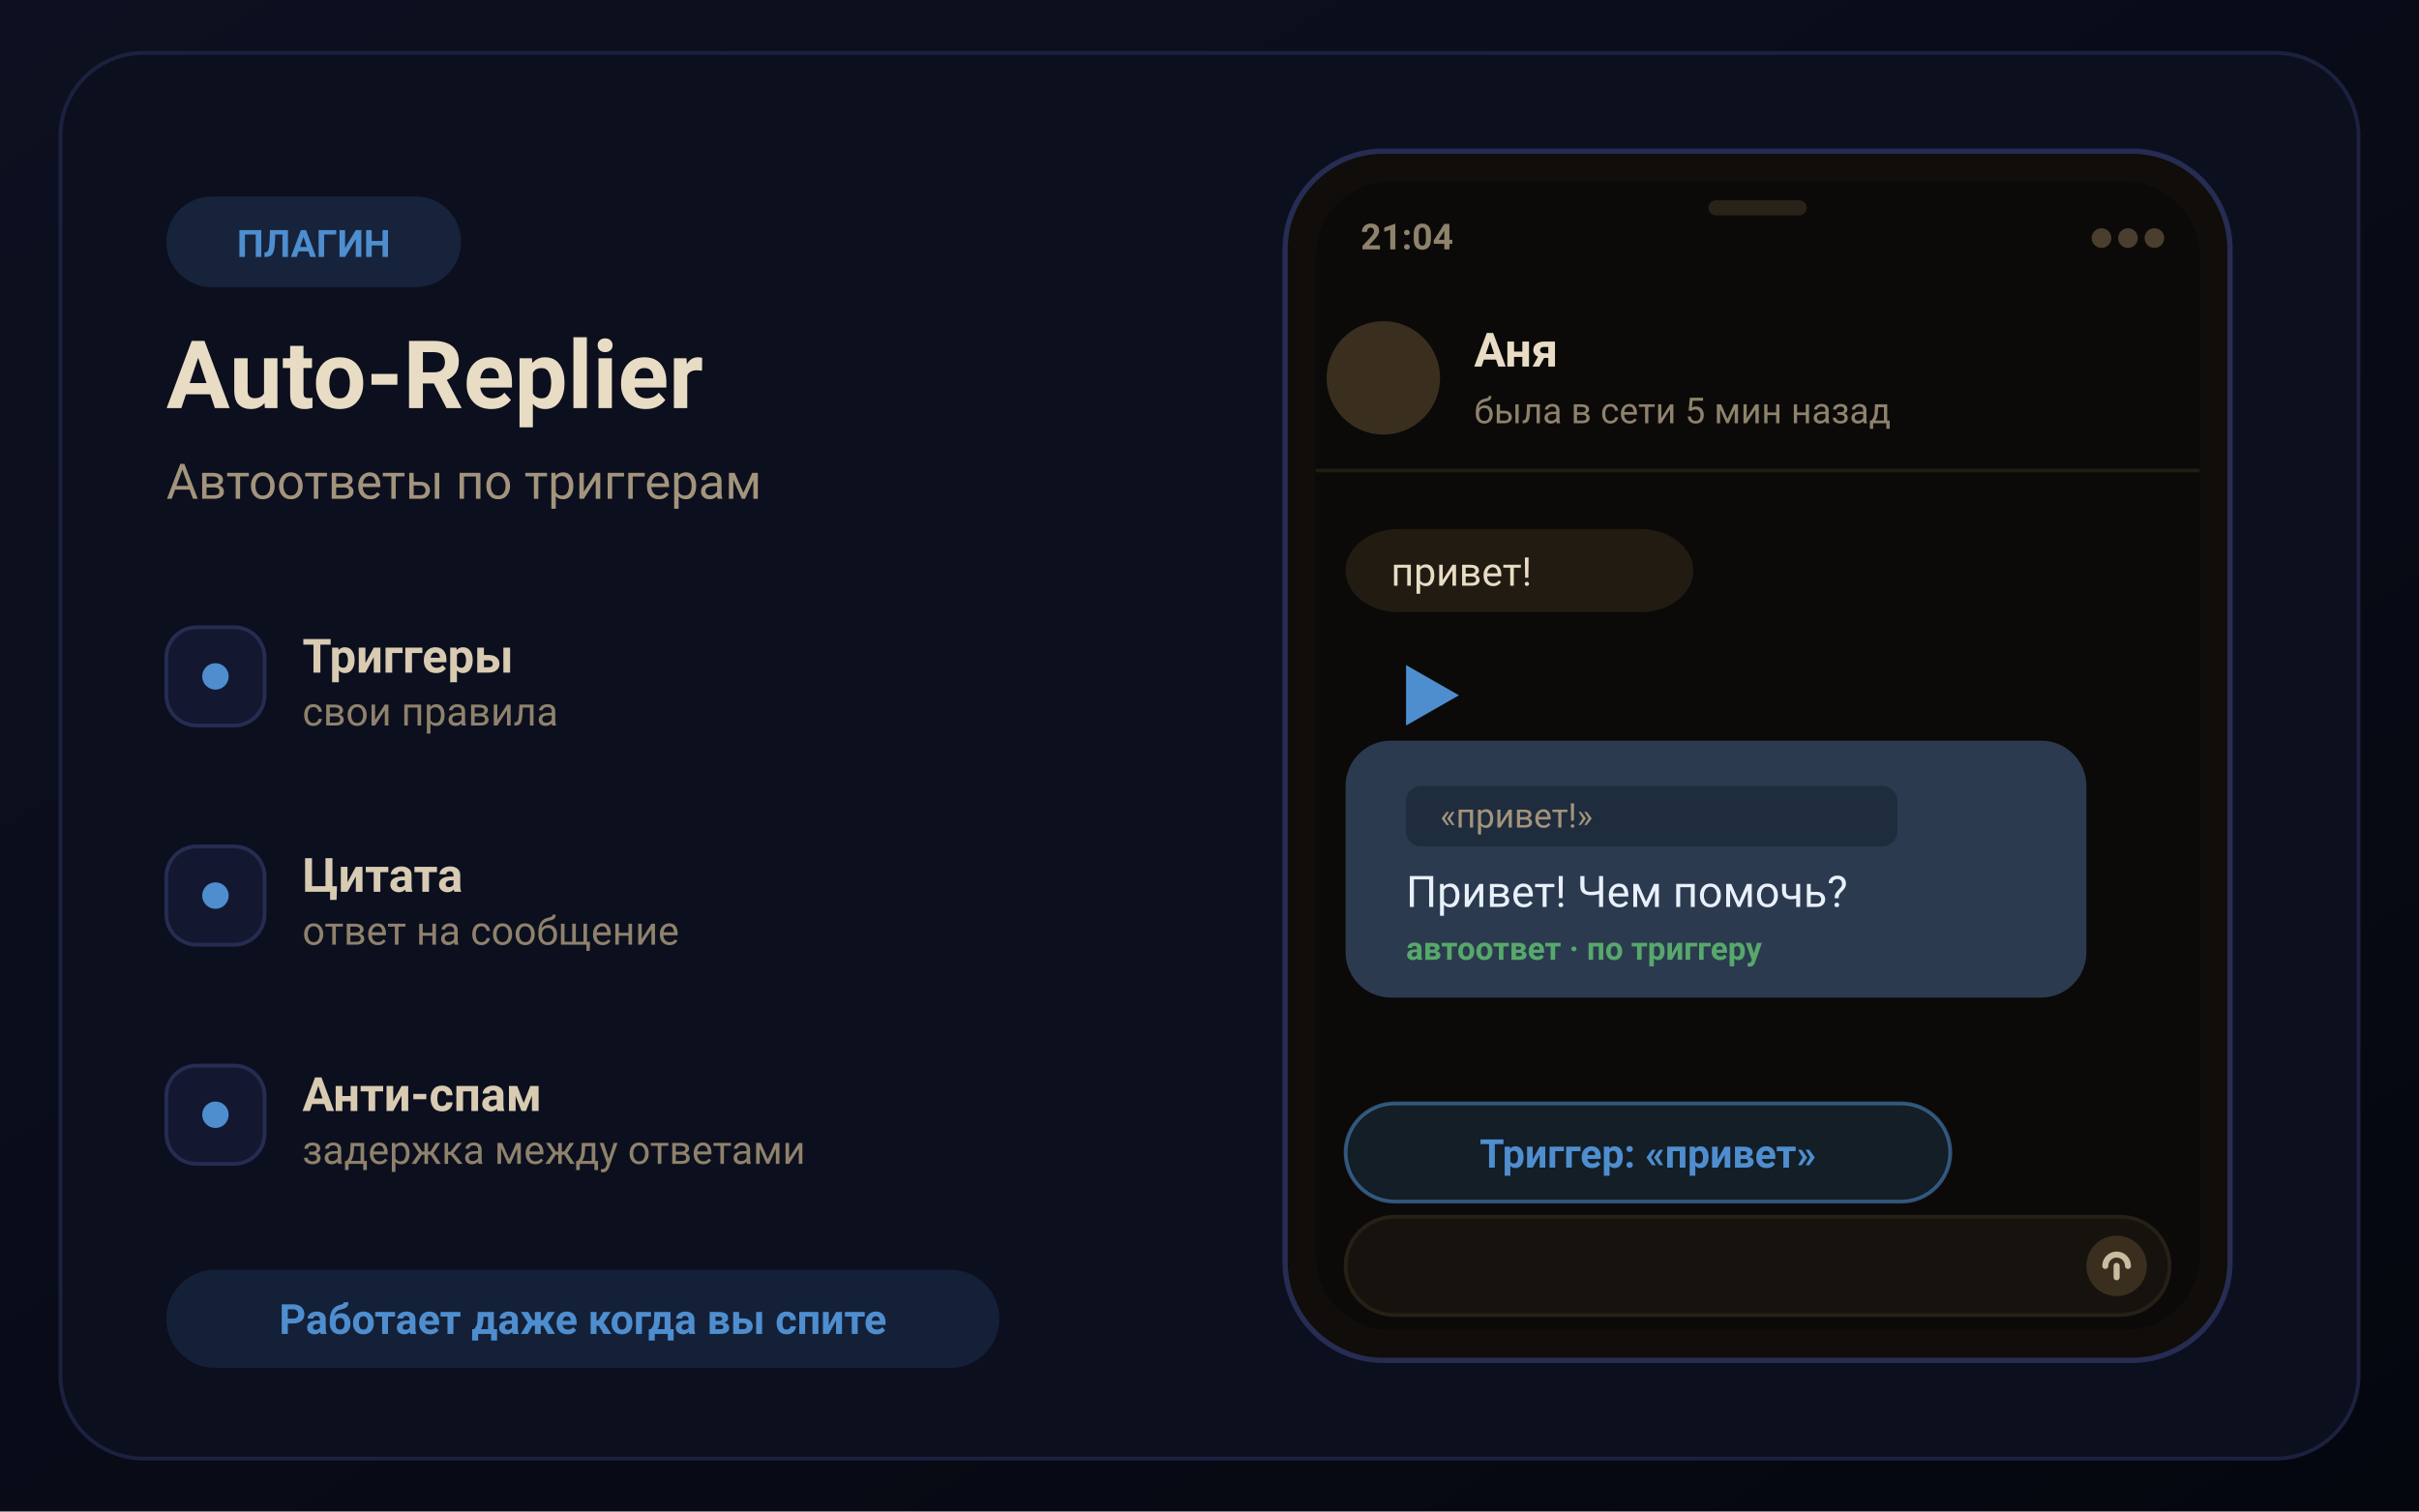
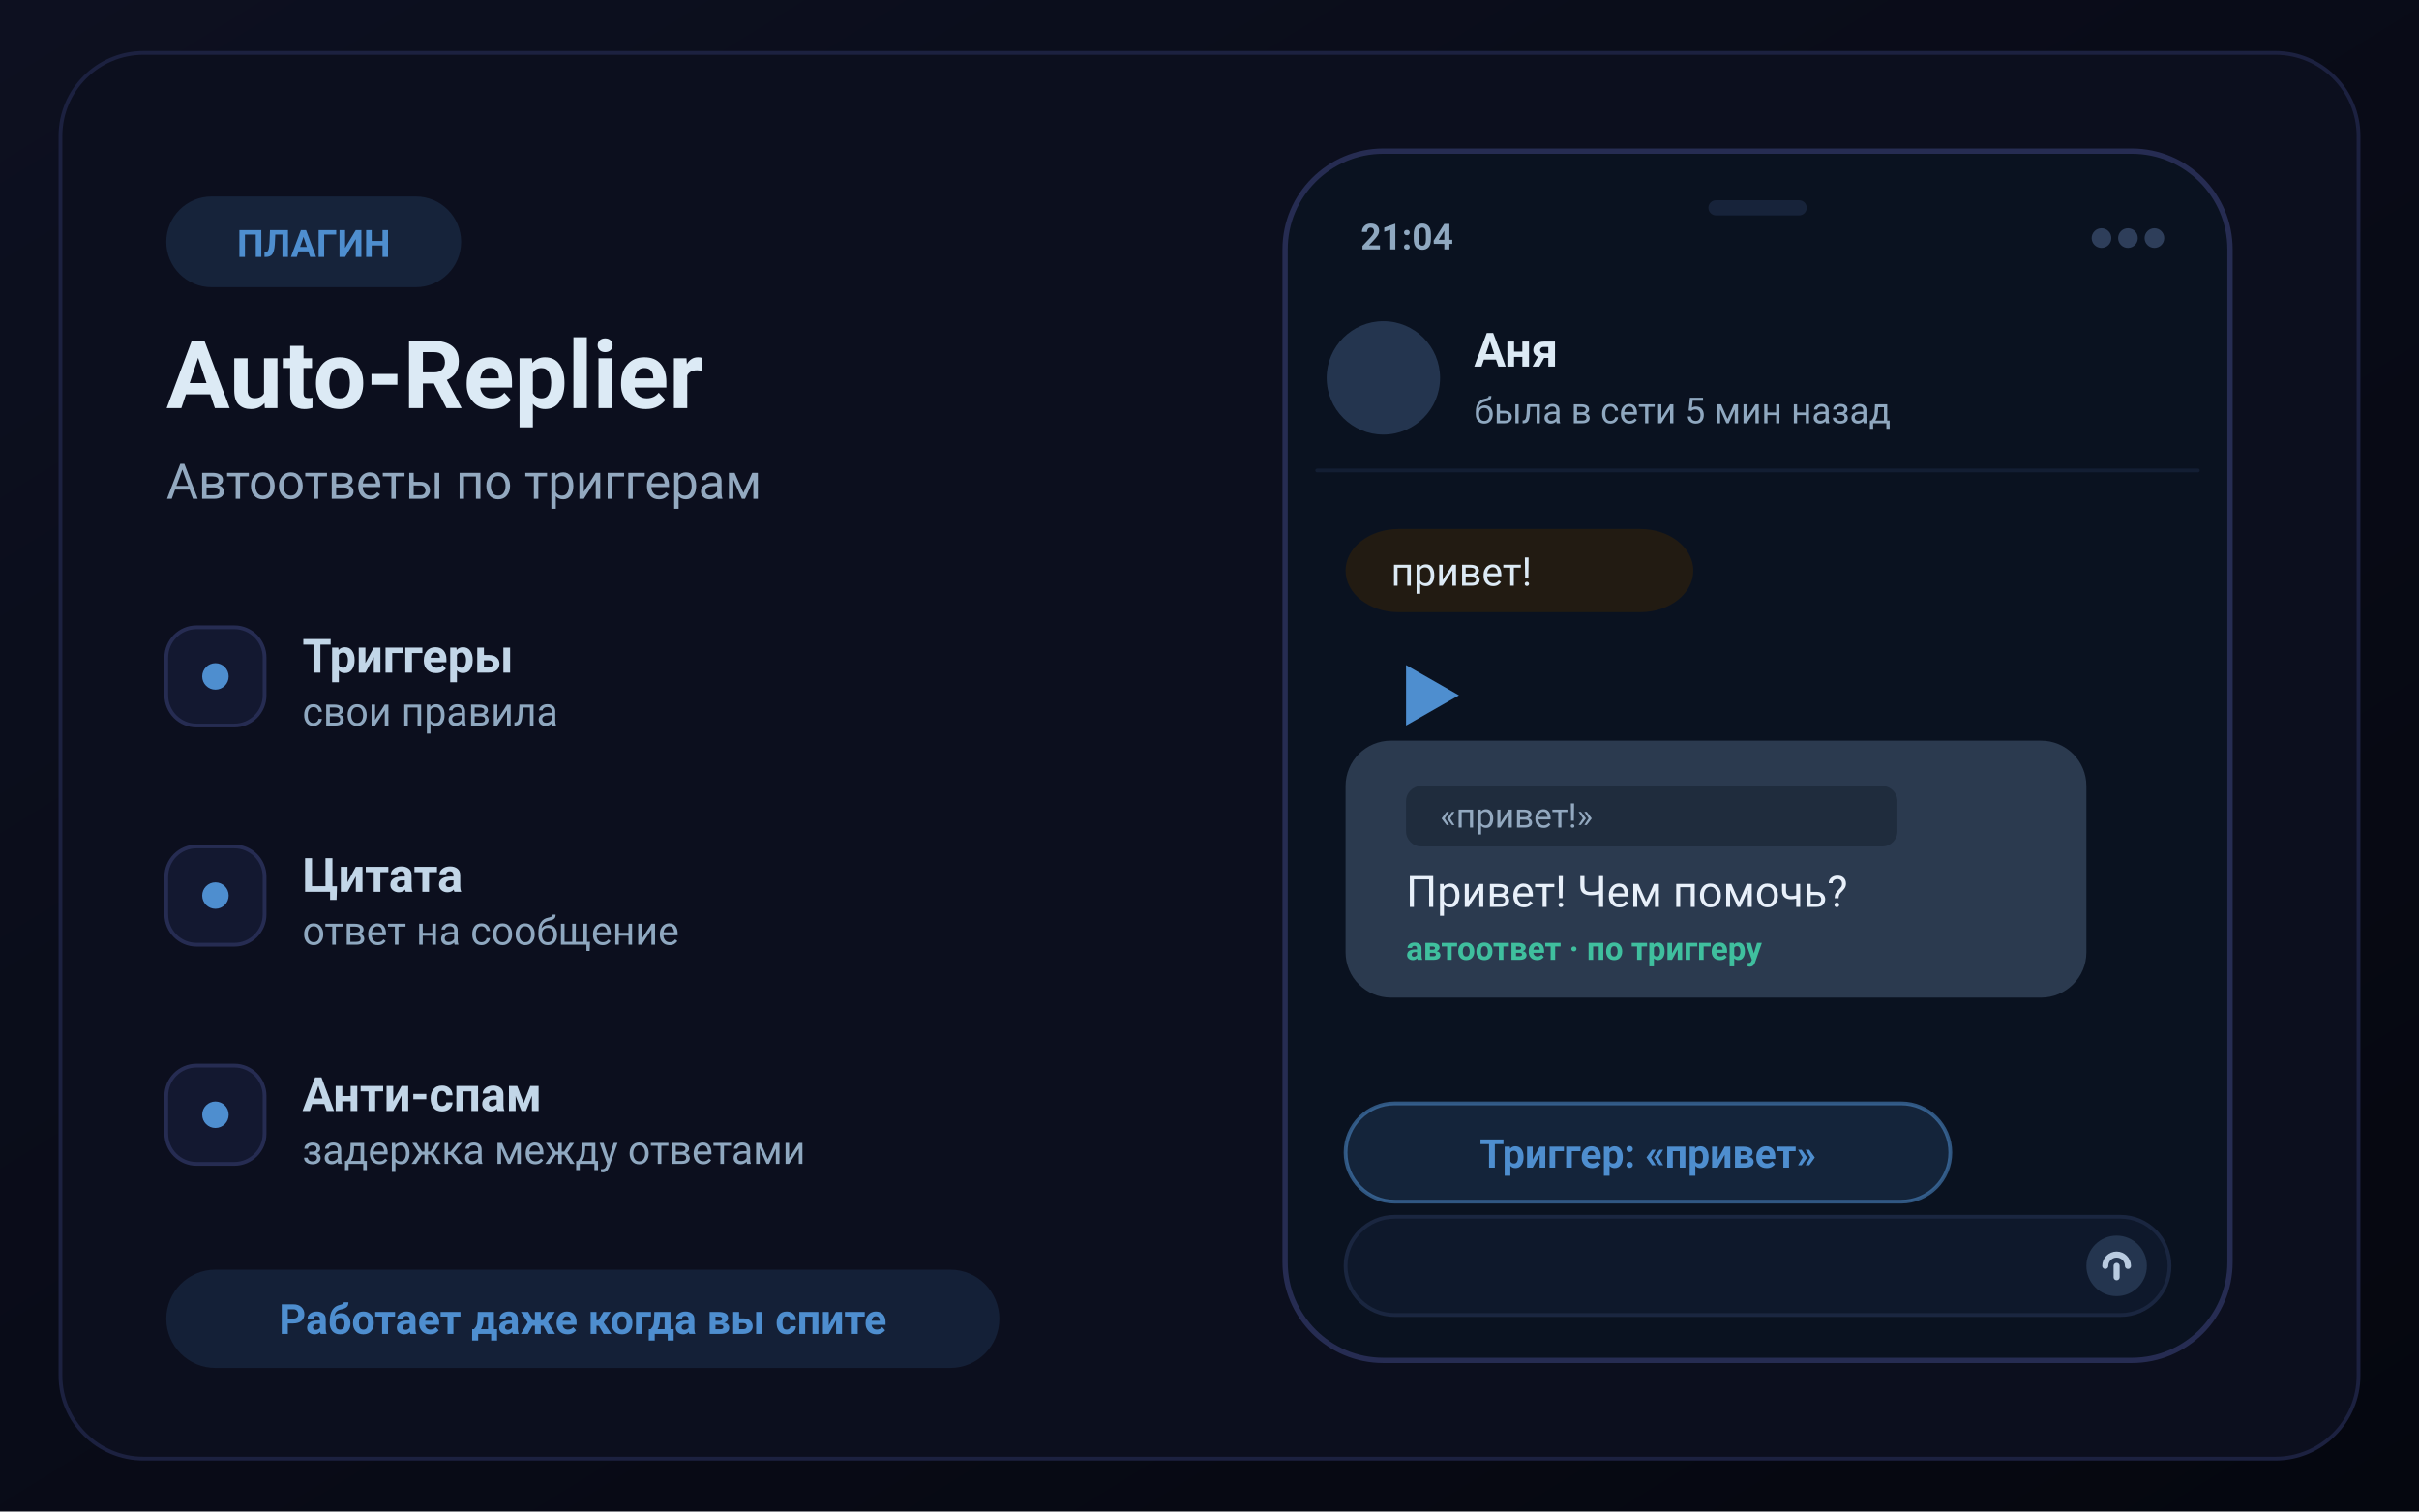
<svg xmlns="http://www.w3.org/2000/svg" width="640" height="400" viewBox="0 0 640 400" font-family="'Segoe UI', Roboto, system-ui, sans-serif">
  <defs>
    <linearGradient id="bg" x1="0" y1="0" x2="1" y2="1">
      <stop offset="0" stop-color="#0d1020" />
      <stop offset="1" stop-color="#05070f" />
    </linearGradient>
    <linearGradient id="nft" x1="0" y1="0" x2="1" y2="1">
-       <stop offset="0" stop-color="#c4b3ff" />
-       <stop offset="1" stop-color="#6b55c0" />
+       <stop offset="0" stop-color="#8FE8DC" />
+       <stop offset="1" stop-color="#1E8F83" />
    </linearGradient>
  </defs>
  <rect width="640" height="400" fill="url(#bg)" />
  <rect x="16" y="14" width="608" height="372" rx="22" fill="#0c0f1e" stroke="#1c2140" />
  <rect x="44" y="52" width="78" height="24" rx="12" fill="#4e8ecf" fill-opacity="0.16" />
  <text x="83" y="68" font-size="10" fill="#4e8ecf" font-weight="700" text-anchor="middle">ПЛАГИН</text>
-   <text x="44" y="108" font-size="25" fill="#e8dcc4" font-weight="700">Auto-Replier</text>
-   <text x="44" y="132" font-size="13" fill="#a3947c">Автоответы по триггерам</text>
+   <text x="44" y="108" font-size="25" fill="#DCEAF5" font-weight="700">Auto-Replier</text>
+   <text x="44" y="132" font-size="13" fill="#93A9C0">Автоответы по триггерам</text>
  <rect x="44" y="166" width="26" height="26" rx="8" fill="#131830" stroke="#262c52" stroke-width="1" />
  <circle cx="57" cy="179" r="3.5" fill="#4e8ecf" />
-   <text x="80" y="178" font-size="12.5" fill="#d8cbb2" font-weight="600">Триггеры</text>
-   <text x="80" y="192" font-size="10.5" fill="#8f826c">свои правила</text>
+   <text x="80" y="178" font-size="12.5" fill="#C2D6E8" font-weight="600">Триггеры</text>
+   <text x="80" y="192" font-size="10.5" fill="#8FA8C0">свои правила</text>
  <rect x="44" y="224" width="26" height="26" rx="8" fill="#131830" stroke="#262c52" stroke-width="1" />
  <circle cx="57" cy="237" r="3.5" fill="#4e8ecf" />
-   <text x="80" y="236" font-size="12.5" fill="#d8cbb2" font-weight="600">Цитата</text>
-   <text x="80" y="250" font-size="10.5" fill="#8f826c">ответ на сообщение</text>
+   <text x="80" y="236" font-size="12.5" fill="#C2D6E8" font-weight="600">Цитата</text>
+   <text x="80" y="250" font-size="10.5" fill="#8FA8C0">ответ на сообщение</text>
  <rect x="44" y="282" width="26" height="26" rx="8" fill="#131830" stroke="#262c52" stroke-width="1" />
  <circle cx="57" cy="295" r="3.5" fill="#4e8ecf" />
-   <text x="80" y="294" font-size="12.5" fill="#d8cbb2" font-weight="600">Анти-спам</text>
-   <text x="80" y="308" font-size="10.5" fill="#8f826c">задержка между ответами</text>
+   <text x="80" y="294" font-size="12.5" fill="#C2D6E8" font-weight="600">Анти-спам</text>
+   <text x="80" y="308" font-size="10.5" fill="#8FA8C0">задержка между ответами</text>
  <rect x="44" y="336" width="220.4" height="26" rx="13" fill="#4e8ecf" fill-opacity="0.14" />
  <text x="154.2" y="353" font-size="11" fill="#4e8ecf" font-weight="700" text-anchor="middle">Работает даже когда вы спите</text>
-   <rect x="340" y="40" width="250" height="320" rx="26" fill="#100d0a" stroke="#262c52" stroke-width="1.4" />
-   <rect x="348" y="48" width="234" height="304" rx="20" fill="#0b0a09" />
-   <rect x="452" y="53" width="26" height="4" rx="2" fill="#2a2218" />
-   <text x="360" y="66" font-size="9.5" fill="#8f826c" font-weight="600">21:04</text>
-   <circle cx="556" cy="63" r="2.6" fill="#4a3f2e" />
-   <circle cx="563" cy="63" r="2.6" fill="#4a3f2e" />
-   <circle cx="570" cy="63" r="2.6" fill="#4a3f2e" />
-   <circle cx="366" cy="100" r="15" fill="#3a2f1f" />
-   <text x="390" y="97" font-size="12.5" fill="#e8dcc4" font-weight="700">Аня</text>
-   <text x="390" y="112" font-size="9.5" fill="#8f826c">была в сети 5 мин назад</text>
-   <rect x="348" y="124" width="234" height="1" rx="0.5" fill="#221c13" />
+   <rect x="340" y="40" width="250" height="320" rx="26" fill="#0A1220" stroke="#262c52" stroke-width="1.4" />
+   <rect x="348" y="48" width="234" height="304" rx="20" fill="#0A1220" />
+   <rect x="452" y="53" width="26" height="4" rx="2" fill="#17233A" />
+   <text x="360" y="66" font-size="9.5" fill="#8FA8C0" font-weight="600">21:04</text>
+   <circle cx="556" cy="63" r="2.6" fill="#2E3E5A" />
+   <circle cx="563" cy="63" r="2.6" fill="#2E3E5A" />
+   <circle cx="570" cy="63" r="2.6" fill="#2E3E5A" />
+   <circle cx="366" cy="100" r="15" fill="#24354F" />
+   <text x="390" y="97" font-size="12.5" fill="#DCEAF5" font-weight="700">Аня</text>
+   <text x="390" y="112" font-size="9.5" fill="#8FA8C0">была в сети 5 мин назад</text>
+   <rect x="348" y="124" width="234" height="1" rx="0.5" fill="#131E33" />
  <rect x="356" y="140" width="92" height="22" rx="14" fill="#221b12" />
-   <text x="368" y="155" font-size="10.5" fill="#e8dcc4">привет!</text>
+   <text x="368" y="155" font-size="10.5" fill="#DCEAF5">привет!</text>
  <path d="M372 176 l14 8 -14 8z" fill="#4e8ecf" />
  <rect x="356" y="196" width="196" height="68" rx="12" fill="#2b3a4f" />
  <rect x="372" y="208" width="130" height="16" rx="4" fill="#1f2c3d" />
-   <text x="381" y="219" font-size="9" fill="#a3947c">«привет!»</text>
+   <text x="381" y="219" font-size="9" fill="#93A9C0">«привет!»</text>
  <text x="372" y="240" font-size="11.5" fill="#e8f0fa">Привет! Чем помочь?</text>
-   <text x="372" y="254" font-size="8.5" fill="#57a86b" font-weight="600">автоответ · по триггеру</text>
+   <text x="372" y="254" font-size="8.5" fill="#3FBF9E" font-weight="600">автоответ · по триггеру</text>
  <rect x="356" y="292" width="160" height="26" rx="13.0" fill="#4e8ecf" fill-opacity="0.15" stroke="#4e8ecf" stroke-opacity="0.55" />
  <text x="436.0" y="309.0" font-size="10.5" fill="#4e8ecf" font-weight="700" text-anchor="middle">Триггер: «привет»</text>
-   <rect x="356" y="322" width="218" height="26" rx="13" fill="#16120d" stroke="#262016" stroke-width="1" />
-   <circle cx="560" cy="335" r="8" fill="#3a2f1f" />
-   <path d="M557 335 a3 3 0 0 1 6 0 M560 335 v3" stroke="#c9bd9f" stroke-width="1.6" stroke-linecap="round" fill="none" />
+   <rect x="356" y="322" width="218" height="26" rx="13" fill="#0E182B" stroke="#1A2640" stroke-width="1" />
+   <circle cx="560" cy="335" r="8" fill="#24354F" />
+   <path d="M557 335 a3 3 0 0 1 6 0 M560 335 v3" stroke="#B9CBE0" stroke-width="1.6" stroke-linecap="round" fill="none" />
</svg>
